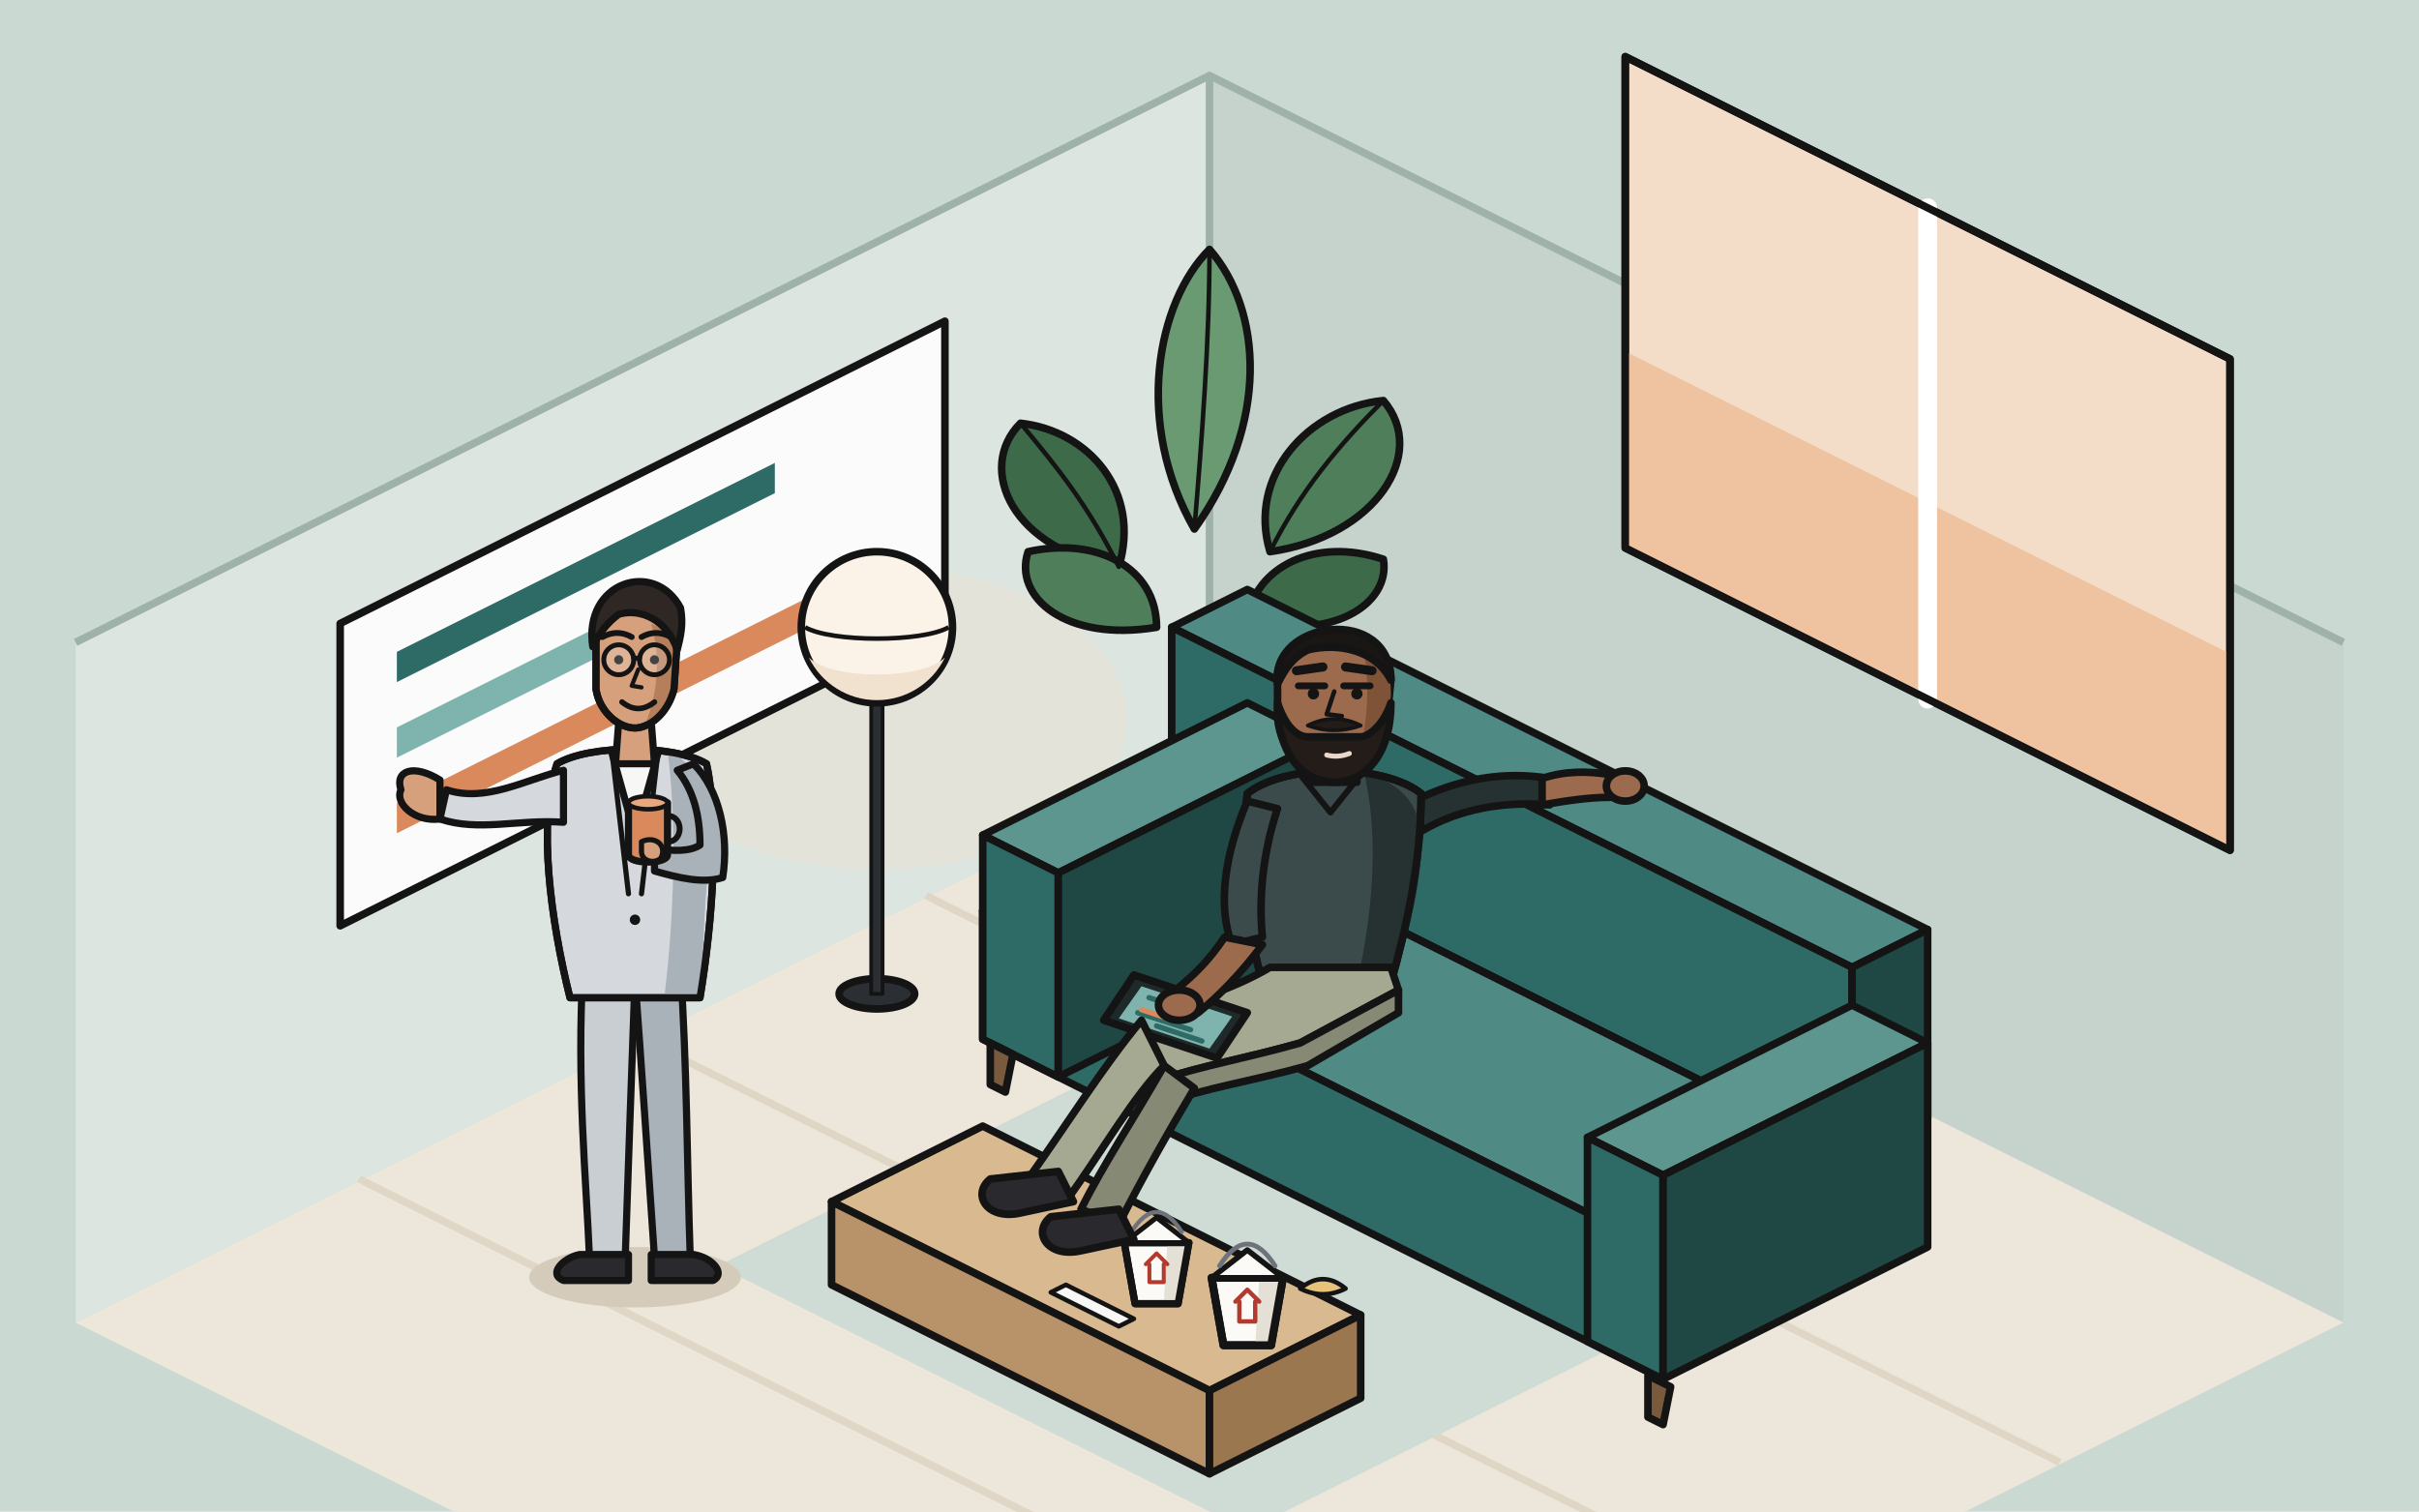
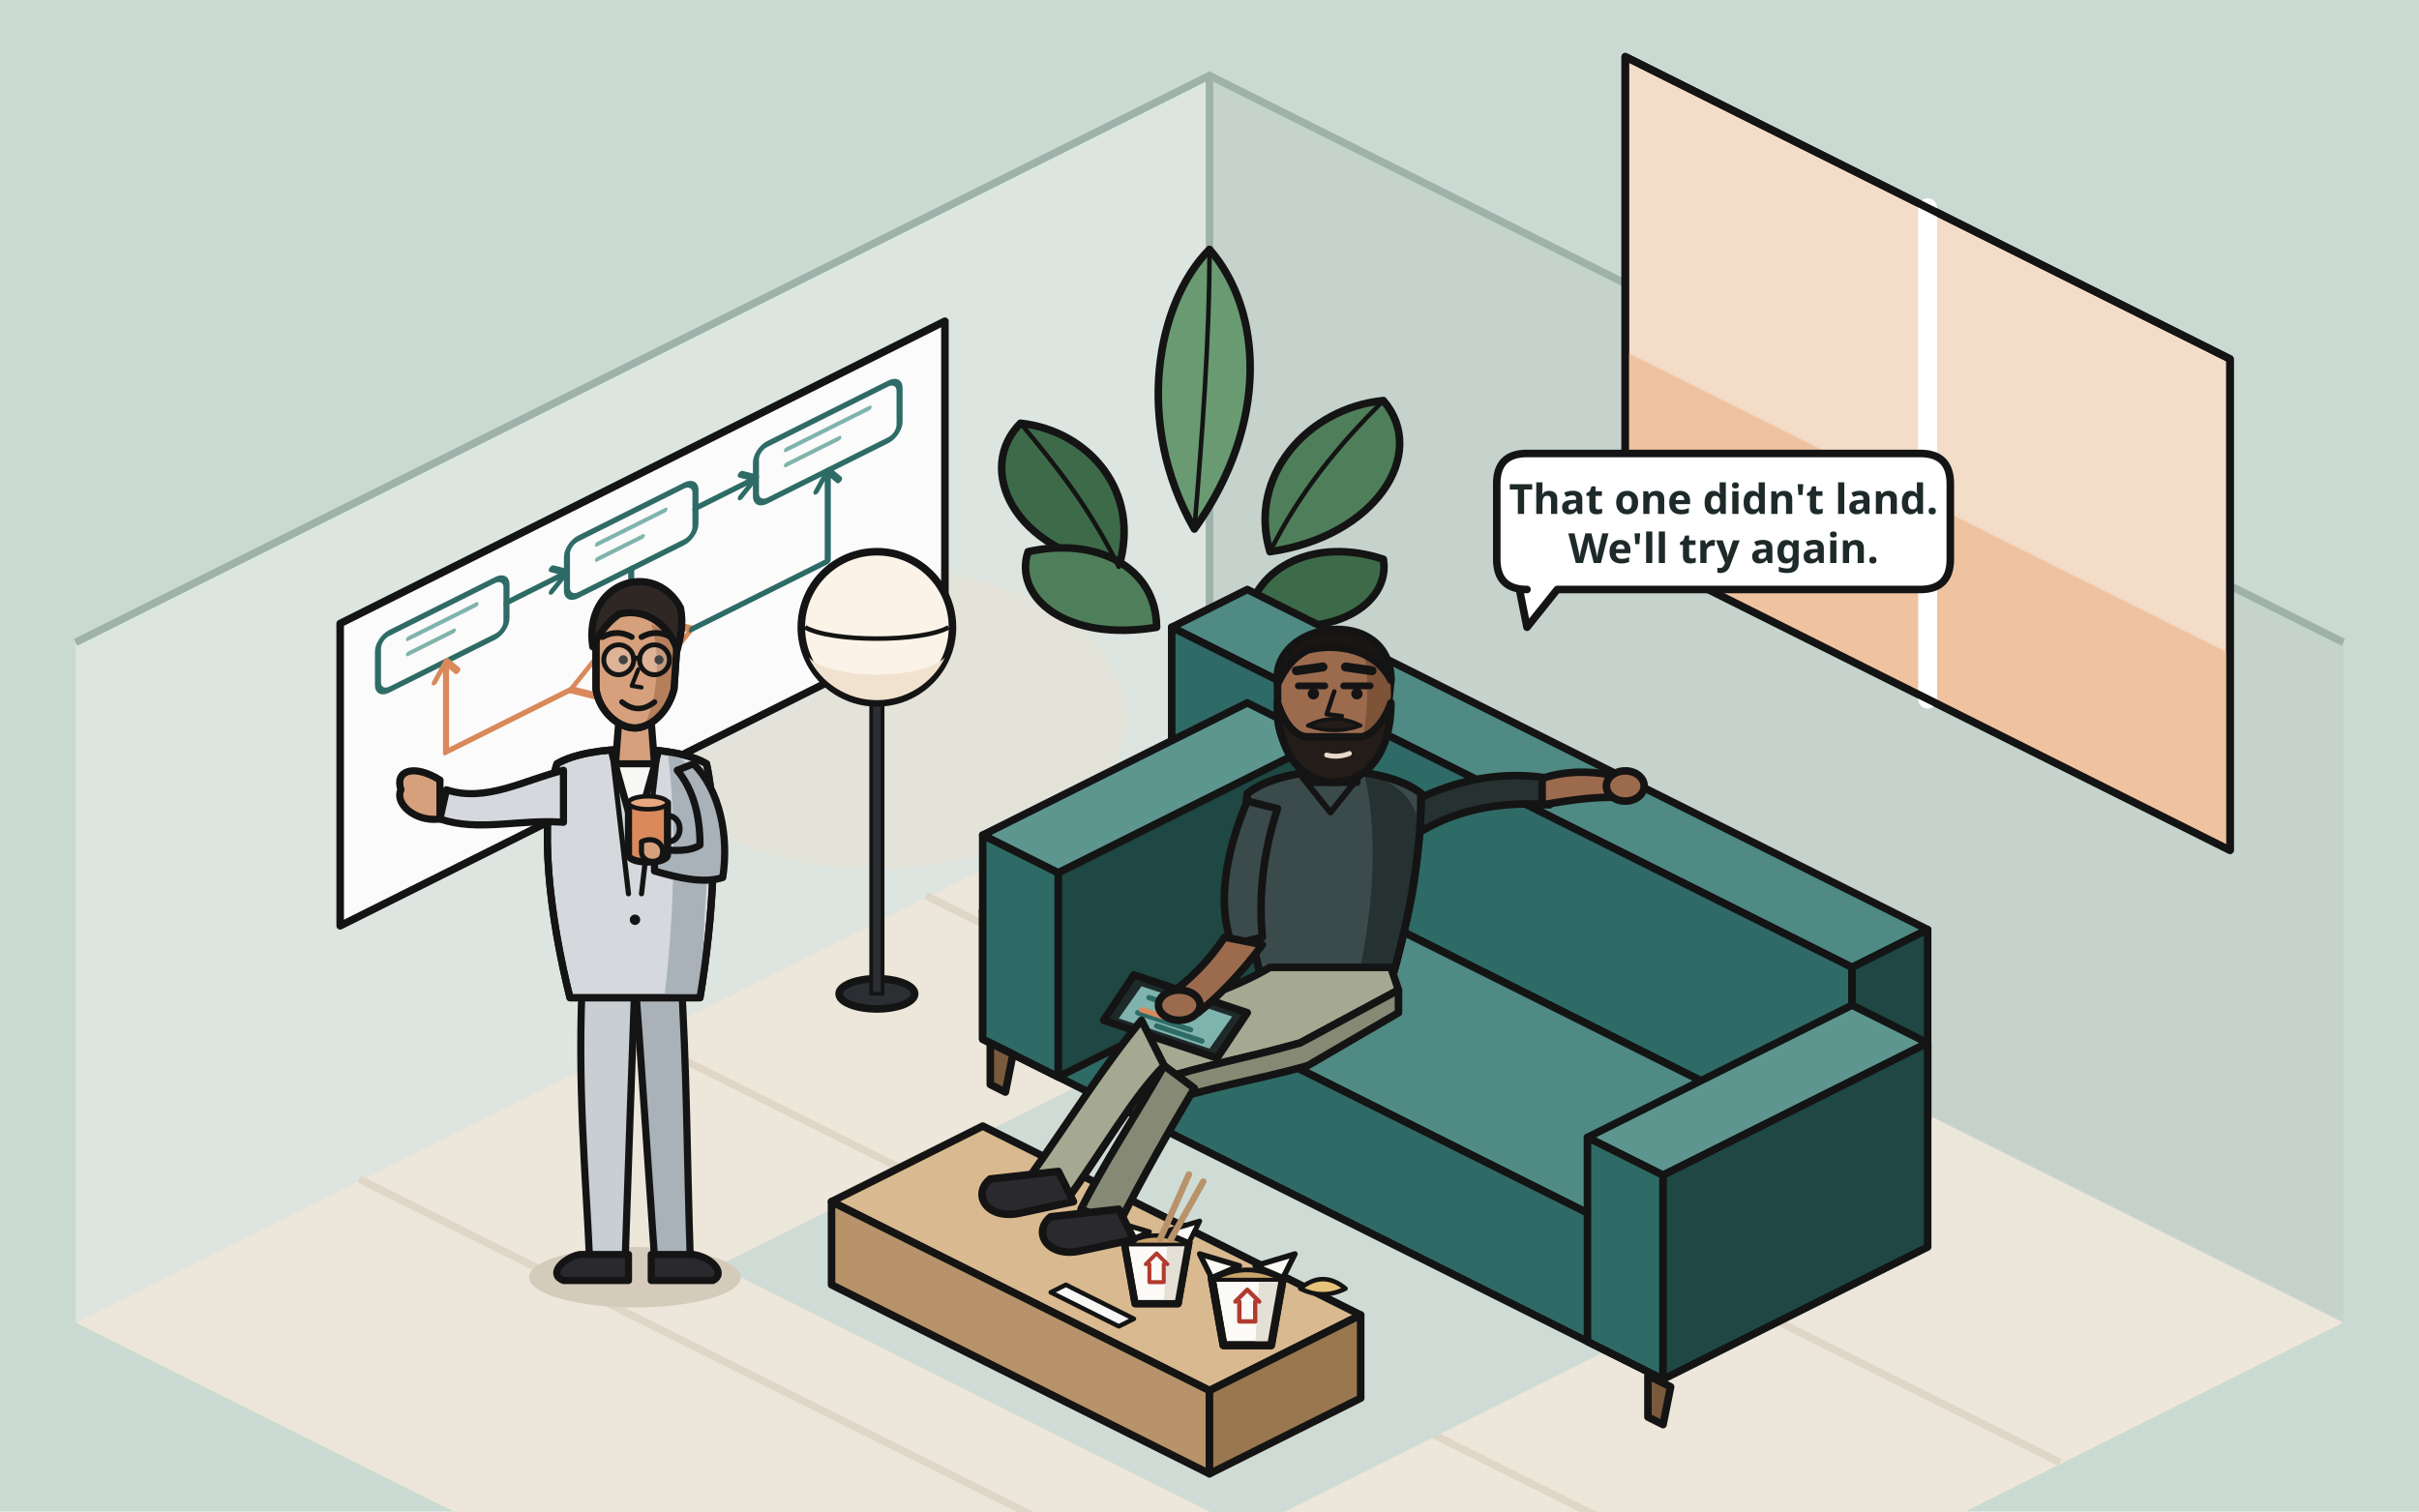
- <svg xmlns="http://www.w3.org/2000/svg" viewBox="0 0 640 400" width="640" height="400" role="img" aria-label="James stands easy by the run board with a coffee; John is on the sofa reading a diff. Dinner waits on the coffee table in takeout boxes.">
+ <svg xmlns="http://www.w3.org/2000/svg" viewBox="0 0 640 400" width="640" height="400" role="img" aria-label="The run did not publish: John says &quot;That one didn't land. We'll try again.&quot; while James looks over.">
  <rect width="640" height="400" fill="#CBD9D3" />
  <polygon points="20,350 320,200 320,20 20,170" fill="#DCE5E0" />
  <polygon points="320,200 620,350 620,170 320,20" fill="#C6D3CD" />
  <polygon points="320,200 620,350 320,500 20,350" fill="#EDE6DA" />
  <g stroke="#E0D6C6" stroke-width="2">
    <line x1="95" y1="312" x2="395" y2="462" />
    <line x1="170" y1="275" x2="470" y2="425" />
    <line x1="245" y1="237" x2="545" y2="387" />
  </g>
  <polyline points="20,170 320,20 620,170" fill="none" stroke="#9FB2AA" stroke-width="2" />
  <line x1="320" y1="20" x2="320" y2="200" stroke="#9FB2AA" stroke-width="2" />
  <ellipse cx="232" cy="190" rx="66" ry="40" fill="#F3DCC8" fill-opacity="0.3" />
  <g stroke="#141414" stroke-width="2" stroke-linejoin="round" stroke-linecap="round">
    <polygon points="430,145 590,225 590,95 430,15" fill="#F3DCC8" />
    <polygon points="430,145 590,225 590,173 430,93" fill="#EFC3A0" stroke="none" />
    <line x1="510" y1="55" x2="510" y2="185" stroke="#FFFFFF" stroke-width="5" />
    <polygon points="430,145 590,225 590,95 430,15" fill="none" />
    <polygon points="90,245 250,165 250,85 90,165" fill="#FAFBFA" />
    <g transform="matrix(1 -0.5 0 1 90 165)" stroke-width="1.6">
-       <rect x="15" y="15" width="100" height="8" fill="#2E6B66" stroke="none" />
-       <rect x="15" y="35" width="70" height="8" fill="#7FB3AD" stroke="none" />
-       <rect x="15" y="55" width="125" height="8" fill="#D9895B" stroke="none" />
+       <rect x="10" y="9" width="34" height="15" rx="3" fill="none" stroke="#2E6B66" />
+       <path d="M44,16.5 L60,16.5 M56,13.5 L60,16.5 L56,19.5" fill="none" stroke="#2E6B66" />
+       <rect x="60" y="9" width="34" height="15" rx="3" fill="none" stroke="#2E6B66" />
+       <path d="M94,16.5 L110,16.5 M106,13.5 L110,16.5 L106,19.5" fill="none" stroke="#2E6B66" />
+       <rect x="110" y="9" width="38" height="15" rx="3" fill="none" stroke="#2E6B66" />
+       <path d="M77,24 L77,36 M74,32 L77,36 L80,32" fill="none" stroke="#2E6B66" />
+       <path d="M77,36 L93,48 L77,60 L61,48 Z" fill="none" stroke="#D9895B" />
+       <path d="M61,48 L28,48 L28,24 M25,28 L28,24 L31,28" fill="none" stroke="#D9895B" />
+       <path d="M93,48 L129,48 L129,24 M126,28 L129,24 L132,28" fill="none" stroke="#2E6B66" />
+       <path d="M18,13 L36,13 M18,17 L30,17 M68,13 L86,13 M68,17 L80,17 M118,13 L140,13 M118,17 L132,17" fill="none" stroke="#7FB3AD" stroke-width="1.2" />
    </g>
    <g>
      <path d="M296,150 C268,146 258,124 270,112 C288,114 302,130 296,150 Z" fill="#3D6B49" />
      <path d="M336,146 C364,142 378,120 366,106 C346,108 330,126 336,146 Z" fill="#4F7F5A" />
      <path d="M316,140 C300,112 306,80 320,66 C334,82 336,112 316,140 Z" fill="#6A9A72" />
      <path d="M306,166 C282,170 268,158 272,146 C290,142 306,150 306,166 Z" fill="#4F7F5A" />
      <path d="M330,164 C352,170 368,160 366,148 C348,142 332,150 330,164 Z" fill="#3D6B49" />
      <path d="M296,150 C288,134 280,124 270,112 M336,146 C344,130 354,118 366,106 M316,140 C318,116 320,90 320,66" fill="none" stroke-width="1.2" />
    </g>
    <polygon points="300,280 440,350 330,405 190,335" fill="#CFDCD5" stroke="none" />
    <polygon points="330,156 510,246 490,256 310,166" fill="#4F8A84" />
    <polygon points="310,166 490,256 490,306 310,216" fill="#2E6B66" />
    <polygon points="490,256 510,246 510,296 490,306" fill="#1F4744" />
    <polygon points="310,216 490,306 440,331 260,241" fill="#4F8A84" />
    <polygon points="260,241 440,331 440,365 260,275" fill="#2E6B66" />
    <polygon points="330,186 350,196 280,231 260,221" fill="#5C968F" />
    <polygon points="260,221 280,231 280,285 260,275" fill="#2E6B66" />
    <polygon points="280,231 350,196 350,250 280,285" fill="#1F4744" />
    <polygon points="490,266 510,276 440,311 420,301" fill="#5C968F" />
    <polygon points="420,301 440,311 440,365 420,355" fill="#2E6B66" />
    <polygon points="440,311 510,276 510,330 440,365" fill="#1F4744" />
    <polygon points="262,276 268,279 266,289 262,287" fill="#7A5A3C" />
    <polygon points="436,364 442,367 440,377 436,375" fill="#7A5A3C" />
  </g>
  <g class="john" stroke="#141414" stroke-width="2" stroke-linejoin="round" stroke-linecap="round">
    <path d="M374,212 C386,206 398,204 410,206 L410,213 C398,212 386,214 376,220 Z" fill="#263131" />
    <path d="M408,206 C414,204 420,204 426,205 L426,211 C420,211 414,212 408,213 Z" fill="#9C6B4E" />
    <ellipse cx="430" cy="208" rx="5" ry="4" fill="#9C6B4E" />
    <path d="M330,210 C328,228 330,246 334,260 L368,260 C372,246 376,228 376,210 C366,202 340,202 330,210 Z" fill="#3B4A4A" />
    <path d="M361,205 C372,207 377,215 376,226 C375,240 371,252 368,260 L359,260 C363,243 365,222 361,205 Z" fill="#263131" stroke="none" />
    <path d="M330,210 C328,228 330,246 334,260 L368,260 C372,246 376,228 376,210 C366,202 340,202 330,210 Z" fill="none" />
    <path d="M344,205 L352,215 L360,205" fill="none" stroke-width="1.6" />
    <path d="M347,197 L358,197 L359,207 L346,207 Z" fill="#9C6B4E" />
    <path d="M338,180 C337,165 368,163 368,180 L367,190 C366,200 360,205 353,205 C346,205 339,200 338,190 Z" fill="#9C6B4E" />
    <path d="M360,168 C367,171 368,178 368,184 L367,192 C365,199 362,202 358,204 C362,194 363,180 360,168 Z" fill="#7E5338" stroke="none" />
    <path d="M338,186 C338,200 345,207 353,207 C361,207 368,200 368,186 C366,192 362,195 360,195 L346,195 C343,195 340,192 338,186 Z" fill="#231C18" />
    <path d="M346,192 Q353,188.5 360,192 Q353,194.5 346,192 Z" fill="#231C18" stroke-width="1" />
    <path d="M338,181 C336,164 368,160 368,180 C364,172 354,170 346,172 C342,174 340,177 338,181 Z" fill="#1A1614" />
    <path d="M353,183 L351,189 L355,189.5" fill="none" stroke-width="1.2" />
    <path d="M343,177.5 L350,176.5 M356,176.5 L363,177.5" fill="none" stroke-width="2.4" />
    <path d="M343.5,181.5 L350.5,181.5 M355.5,181.5 L362.5,181.5" fill="none" stroke-width="1.8" />
    <circle cx="347.5" cy="183.6" r="1.5" fill="#141414" stroke="none" />
    <circle cx="359" cy="183.6" r="1.5" fill="#141414" stroke="none" />
    <path d="M351,199.8 Q354,200.6 357,199.4" fill="none" stroke="#E9D9CB" stroke-width="1.3" />
    <path d="M336,256 C326,262 312,266 302,270 L306,286 C318,282 330,280 344,276 L370,262 L368,256 Z" fill="#A5A992" />
    <path d="M306,286 C318,282 330,280 344,276 L370,262 L370,268 L346,282 C332,286 318,288 308,292 Z" fill="#868A74" />
    <path d="M300,258 L330,268 L322,280 L292,270 Z" fill="#1E2A2A" />
    <path d="M302,261 L326,269 L320,277.5 L296,269.5 Z" fill="#7FB3AD" stroke="none" />
    <path d="M304,264 L313,267 M301,268 L315,272.5 M306,271.5 L318,275.5" fill="none" stroke-width="1.4" stroke="#2E6B66" />
    <path d="M302,267.2 L309,269.5" fill="none" stroke-width="1.4" stroke="#D9895B" />
    <path d="M330,212 C324,226 322,240 326,250 L334,248 C333,238 334,226 338,214 Z" fill="#3B4A4A" />
    <path d="M324,248 C320,254 316,258 311,262 L317,268 C322,264 328,258 334,250 Z" fill="#9C6B4E" />
    <ellipse cx="312" cy="266" rx="5.5" ry="4" fill="#9C6B4E" />
  </g>
  <g stroke="#141414" stroke-width="2" stroke-linejoin="round" stroke-linecap="round">
    <polygon points="260,298 360,348 320,368 220,318" fill="#D9B98F" />
    <polygon points="220,318 320,368 320,390 220,340" fill="#B8936A" />
    <polygon points="320,368 360,348 360,370 320,390" fill="#9A774F" />
    <g class="dinner">
      <g transform="translate(306 345) scale(0.95)">
        <path d="M-9,-17 L9,-17 L6,0 L-6,0 Z" fill="#FBFAF6" />
        <path d="M3,-17 L9,-17 L6,0 L2,0 Z" fill="#E4E0D6" stroke="none" />
        <path d="M-9,-17 L9,-17 L6,0 L-6,0 Z" fill="none" />
-         <path d="M-9,-17 L0,-24 L9,-17 Z" fill="#FBFAF6" stroke-width="1.4" />
-         <path d="M-7,-20 Q0,-31 7,-20" fill="none" stroke="#6E737B" stroke-width="1.2" />
+         <path d="M-9,-17 L-12,-23 L-2,-20 Z M9,-17 L12,-23 L2,-20 Z" fill="#FBFAF6" stroke-width="1.4" />
+         <path d="M-8,-17 Q0,-21 8,-17" fill="#C9A26B" stroke-width="1.2" />
        <path d="M-3,-11 L0,-14 L3,-11 M-2,-11 L-2,-6 L2,-6 L2,-11" fill="none" stroke="#B23A2E" stroke-width="1.1" />
+         <path d="M1,-18 L9,-36 M4,-18 L13,-34" fill="none" stroke="#B8936A" stroke-width="1.8" />
      </g>
      <g transform="translate(330 356) scale(1.05)">
        <path d="M-9,-17 L9,-17 L6,0 L-6,0 Z" fill="#FBFAF6" />
        <path d="M3,-17 L9,-17 L6,0 L2,0 Z" fill="#E4E0D6" stroke="none" />
        <path d="M-9,-17 L9,-17 L6,0 L-6,0 Z" fill="none" />
-         <path d="M-9,-17 L0,-24 L9,-17 Z" fill="#FBFAF6" stroke-width="1.4" />
-         <path d="M-7,-20 Q0,-31 7,-20" fill="none" stroke="#6E737B" stroke-width="1.2" />
+         <path d="M-9,-17 L-12,-23 L-2,-20 Z M9,-17 L12,-23 L2,-20 Z" fill="#FBFAF6" stroke-width="1.4" />
+         <path d="M-8,-17 Q0,-21 8,-17" fill="#C9A26B" stroke-width="1.2" />
        <path d="M-3,-11 L0,-14 L3,-11 M-2,-11 L-2,-6 L2,-6 L2,-11" fill="none" stroke="#B23A2E" stroke-width="1.1" />
      </g>
      <path d="M282,340 L300,349 L296,351 L278,342 Z" fill="#F7F7F5" stroke-width="1.2" />
      <path d="M344,341 Q350,336 356,341 Q350,344 344,341 Z" fill="#E6C27A" stroke-width="1.2" />
    </g>
  </g>
  <g stroke="#141414" stroke-width="2" stroke-linejoin="round" stroke-linecap="round">
    <path d="M302,270 C292,282 282,298 272,312 L282,318 C292,304 300,290 308,282 Z" fill="#A5A992" />
    <path d="M308,282 C300,296 292,308 286,320 L296,324 C302,312 310,298 316,288 Z" fill="#868A74" />
    <path d="M262,312 C257,316 261,323 270,321 L284,318 L280,310 Z" fill="#2A2A2E" />
    <path d="M278,322 C273,326 277,333 286,331 L300,328 L296,320 Z" fill="#2A2A2E" />
  </g>
  <g stroke="#141414" stroke-width="2" stroke-linejoin="round">
    <ellipse cx="232" cy="263" rx="10" ry="4" fill="#2B2F33" />
    <rect x="230.5" y="184" width="3" height="79" fill="#2B2F33" stroke-width="1" />
    <circle cx="232" cy="166" r="20" fill="#FBF3E8" />
    <path d="M214,174 A20,20 0 0 0 250,174 C244,180 220,180 214,174 Z" fill="#F1E2CF" stroke="none" />
    <path d="M213,166 C220,170 244,170 251,166" fill="none" stroke-width="1.2" />
  </g>
  <ellipse cx="168" cy="338" rx="28" ry="8" fill="#D5CBBB" />
  <g class="james" transform="translate(168 338) scale(0.86)" stroke="#141414" stroke-width="2.2" stroke-linejoin="round" stroke-linecap="round">
    <path d="M-16,-95 C-18,-60 -15,-30 -14,-6 L-3,-6 C-2,-35 -1,-65 0,-92 Z" fill="#C9CED3" />
    <path d="M0,-92 C2,-65 4,-35 6,-6 L17,-6 C16,-35 16,-65 14,-95 Z" fill="#A9B1B9" />
    <path d="M-17,-7 C-22,-6 -27,-1 -22,1 L-2,1 L-2,-7 Z" fill="#2A2A2E" />
    <path d="M5,-7 L5,1 L24,1 C28,-1 24,-6 18,-7 Z" fill="#2A2A2E" />
    <path d="M-24,-158 C-30,-140 -26,-110 -20,-86 L20,-86 C24,-110 26,-140 22,-158 C12,-164 -14,-164 -24,-158 Z" fill="#D5D9DD" />
    <path d="M10,-162 C21,-158 26,-140 22,-120 C21,-108 21,-96 20,-86 L9,-86 C12,-110 13,-140 10,-162 Z" fill="#A9B1B9" stroke="none" />
    <path d="M-24,-158 C-30,-140 -26,-110 -20,-86 L20,-86 C24,-110 26,-140 22,-158 C12,-164 -14,-164 -24,-158 Z" fill="none" />
    <path d="M-7,-161 L0,-136 L7,-161 Z" fill="#F7F7F5" />
    <path d="M-7,-161 L-2,-118 M7,-161 L2,-118" fill="none" stroke-width="1.6" />
    <circle cx="0" cy="-110" r="1.6" fill="#141414" stroke="none" />
    <g transform="rotate(0 -22 -148)">
      <g>
        <path d="M-22,-156 C-34,-153 -46,-146 -58,-150 L-60,-141 C-48,-137 -36,-141 -22,-140 Z" fill="#D5D9DD" />
        <path d="M-60,-153 C-68,-158 -74,-156 -72,-150 C-74,-146 -68,-140 -60,-141 Z" fill="#D6A07C" />
      </g>
    </g>
    <path d="M18,-158 C26,-150 29,-136 27,-123 C21,-121 13,-123 6,-125 L6,-132 C12,-131 17,-131 20,-133 C20,-142 18,-150 13,-156 Z" fill="#A9B1B9" />
    <path d="M-2,-146 L10,-146 L10,-130 C10,-127 -2,-127 -2,-130 Z" fill="#D9895B" />
    <path d="M10,-142 C15,-142 15,-134 10,-134" fill="none" stroke-width="1.8" />
    <ellipse cx="4" cy="-146" rx="6" ry="2" fill="#E8A77E" stroke-width="1.4" />
    <path d="M2,-134 C6,-136 10,-133 8,-129 C6,-127 2,-128 2,-131 Z" fill="#D6A07C" stroke-width="1.6" />
    <path d="M-5,-171 L5,-171 L6,-158 L-6,-158 Z" fill="#D6A07C" />
    <path d="M-12,-196 C-13,-211 12,-213 13,-196 L12,-181 C10,-173 4,-169 0,-169 C-5,-169 -11,-174 -12,-181 Z" fill="#D6A07C" />
    <path d="M5,-201 C12,-199 13,-191 12,-181 C10,-174 6,-171 3,-170 C7,-179 8,-191 5,-201 Z" fill="#B57F5C" stroke="none" />
    <path d="M-12,-196 C-13,-211 12,-213 13,-196 L12,-181 C10,-173 4,-169 0,-169 C-5,-169 -11,-174 -12,-181 Z" fill="none" />
    <path d="M-13,-194 C-16,-214 6,-221 14,-206 C15,-201 14,-197 13,-193 C10,-202 2,-206 -5,-204 C-9,-201 -11,-198 -13,-194 Z" fill="#2E2724" />
    <path d="M-10,-197 Q-5.5,-199.5 -1,-197 M2,-197 Q6.5,-199.5 11,-197" fill="none" stroke-width="1.8" />
-     <circle cx="-5" cy="-190" r="1.4" fill="#141414" stroke="none" />
-     <circle cx="6" cy="-190" r="1.4" fill="#141414" stroke="none" />
+     <circle cx="-3.6" cy="-190" r="1.4" fill="#141414" stroke="none" />
+     <circle cx="7.4" cy="-190" r="1.4" fill="#141414" stroke="none" />
    <circle cx="-5" cy="-190" r="4.6" fill="#FFFFFF" fill-opacity="0.2" stroke-width="1.5" />
    <circle cx="6" cy="-190" r="4.6" fill="#FFFFFF" fill-opacity="0.2" stroke-width="1.5" />
    <path d="M-0.4,-190.5 L1.4,-190.5" fill="none" stroke-width="1.5" />
    <path d="M1,-187 L-1,-182 L2,-181.5" fill="none" stroke-width="1.3" />
    <path d="M-4,-177 Q1,-173 6,-177" fill="none" stroke-width="1.7" />
  </g>
+   <g class="bubble" stroke="#141414" stroke-width="2" stroke-linejoin="round">
+     <path d="M404,120 L508,120 Q516,120 516,128 L516,148 Q516,156 508,156 L412,156 L404,166 L402,156 L404,156 Q396,156 396,148 L396,128 Q396,120 404,120 Z" fill="#FFFFFF" />
+     <text x="456.0" y="136" text-anchor="middle" font-family="Segoe UI, system-ui, sans-serif" font-size="11" font-weight="600" fill="#1E2A2A" stroke="none">That one didn't land.</text>
+     <text x="456.0" y="149" text-anchor="middle" font-family="Segoe UI, system-ui, sans-serif" font-size="11" font-weight="600" fill="#1E2A2A" stroke="none">We'll try again.</text>
+   </g>
</svg>
